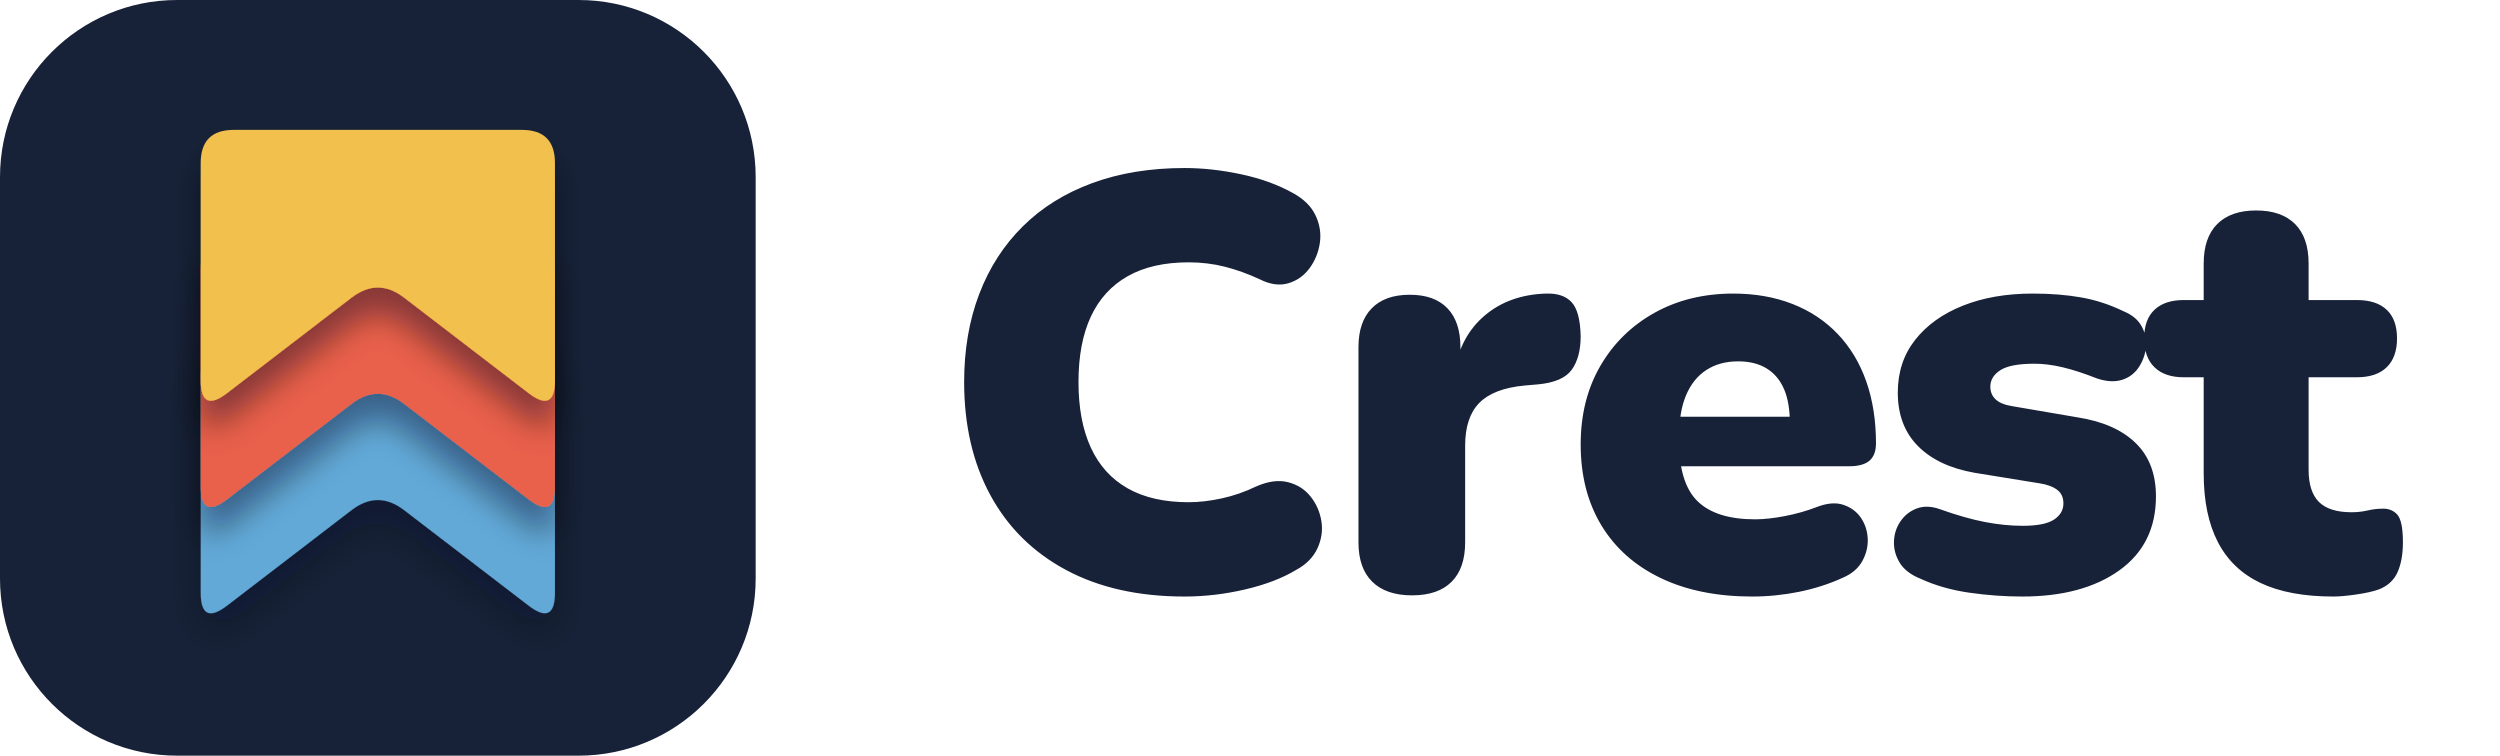
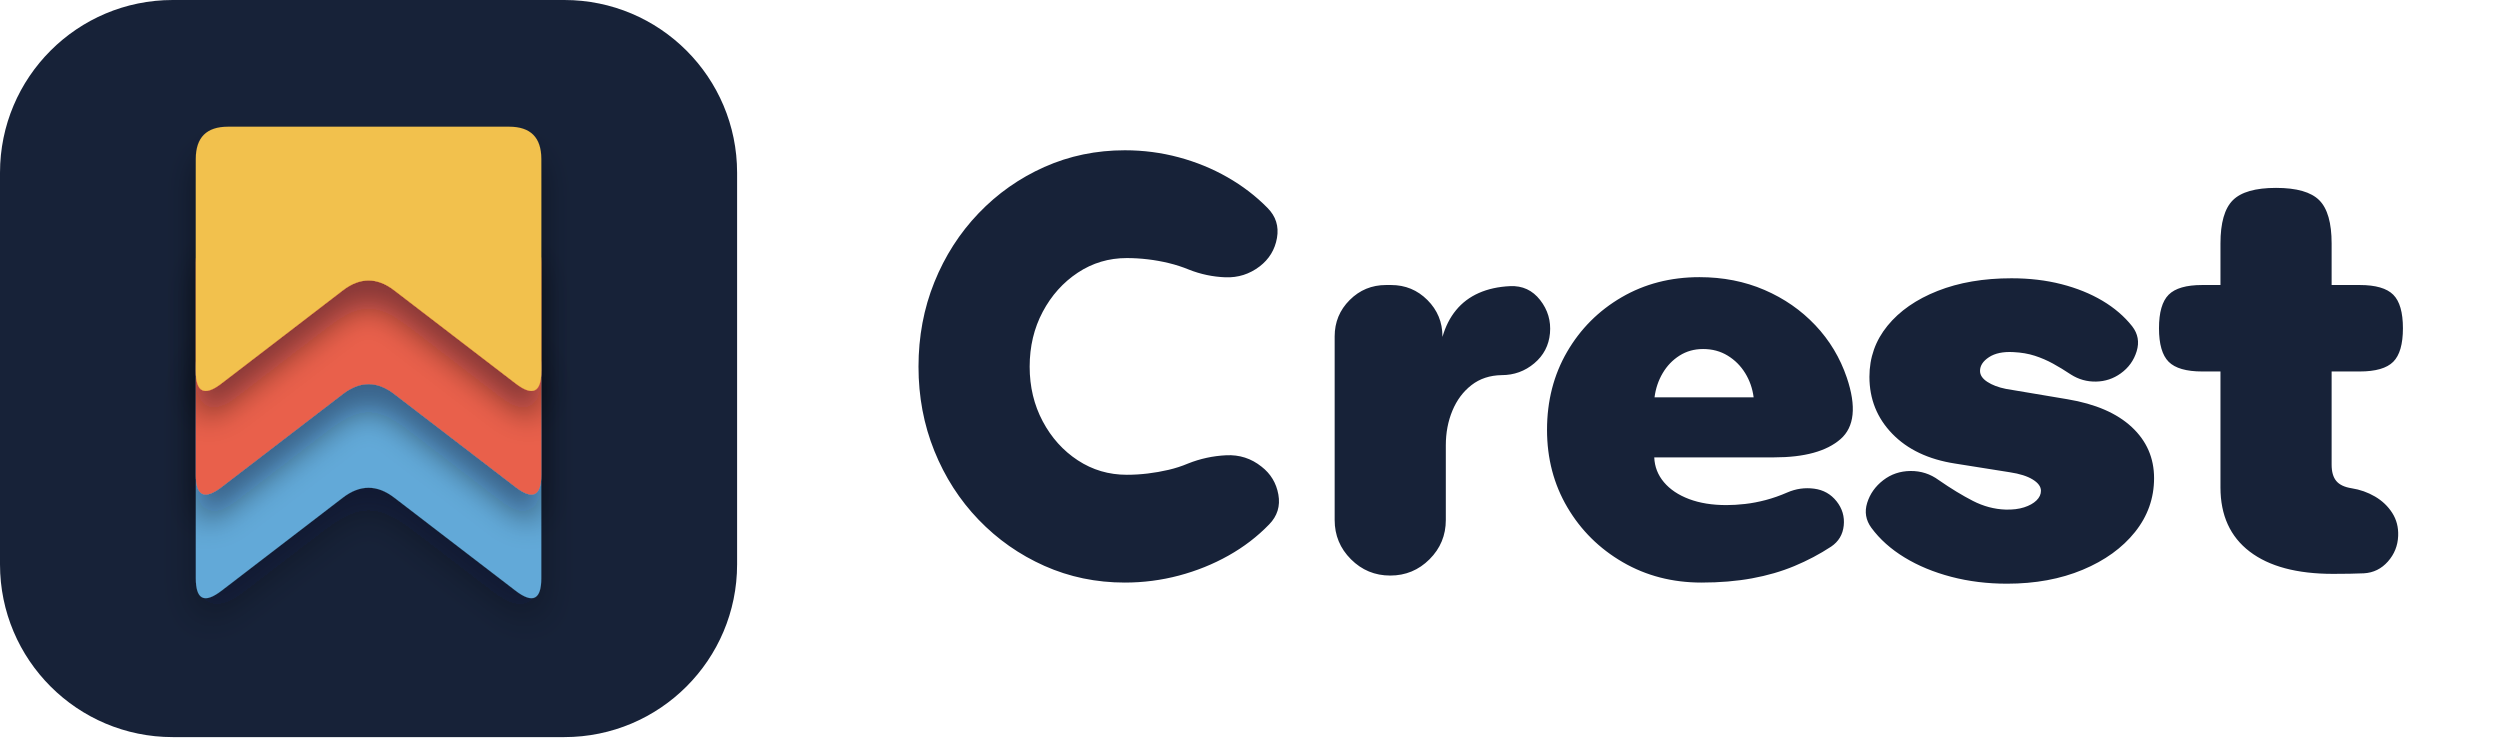
- <svg xmlns="http://www.w3.org/2000/svg" width="397" height="120" viewBox="0 0 397 120">
+ <svg xmlns="http://www.w3.org/2000/svg" width="407" height="120" viewBox="0 0 407 120">
  <g transform="translate(0 0) scale(1.875)">
    <defs>
      <filter id="k9" x="-40%" y="-40%" width="180%" height="200%">
        <feDropShadow dx="0" dy="2.2" stdDeviation="1.3" flood-color="#060A14" flood-opacity=".42" />
      </filter>
      <filter id="k10" x="-40%" y="-40%" width="180%" height="200%">
        <feDropShadow dx="0" dy="1.6" stdDeviation="1.6" flood-color="#060A14" flood-opacity=".3" />
      </filter>
    </defs>
    <rect width="64" height="64" rx="15" fill="#172238" />
    <path d="M17 13.8Q17 11 19.8 11L44.2 11Q47 11 47 13.8L47 32.2Q47 35 44.78 33.3L34.22 25.2Q32 23.5 29.78 25.2L19.22 33.3Q17 35 17 32.2Z" transform="translate(0 18)" fill="#62A9D8" filter="url(#k10)" />
    <path d="M17 13.8Q17 11 19.8 11L44.2 11Q47 11 47 13.8L47 32.2Q47 35 44.78 33.3L34.22 25.2Q32 23.5 29.78 25.2L19.22 33.3Q17 35 17 32.2Z" transform="translate(0 9)" fill="#E9604B" filter="url(#k9)" />
    <path d="M17 13.8Q17 11 19.8 11L44.2 11Q47 11 47 13.8L47 32.2Q47 35 44.78 33.3L34.22 25.2Q32 23.5 29.78 25.2L19.22 33.3Q17 35 17 32.2Z" fill="#F2C14E" filter="url(#k9)" />
  </g>
-   <path fill="#172238" transform="translate(148.80 93.70) scale(0.0936 -0.0936)" d="M420.0 -11Q303.0 -11 219.0 34.0Q135.0 79 90.5 161.0Q46.0 243 46.0 353Q46.0 435 71.5 502.0Q97.0 569 145.5 617.0Q194.0 665 263.5 690.5Q333.0 716 420.0 716Q466.0 716 515.5 705.5Q565.0 695 603.0 674Q631.0 659 642.0 636.0Q653.0 613 649.5 589.0Q646.0 565 632.0 546.0Q618.0 527 596.0 520.5Q574.0 514 548.0 527Q518.0 541 488.5 548.5Q459.0 556 427.0 556Q365.0 556 323.5 532.5Q282.0 509 261.0 464.0Q240.0 419 240.0 353Q240.0 287 261.0 241.5Q282.0 196 323.5 172.5Q365.0 149 427.0 149Q453.0 149 483.0 155.5Q513.0 162 542.0 176Q572.0 189 595.5 183.0Q619.0 177 633.5 159.0Q648.0 141 652.0 117.5Q656.0 94 645.5 71.0Q635.0 48 609.0 34Q574.0 13 522.5 1.0Q471.0 -11 420.0 -11Z M806.0 -9Q762.0 -9 738.5 14.0Q715.0 37 715.0 81V412Q715.0 455 737.5 478.0Q760.0 501 802.0 501Q844.0 501 866.0 478.0Q888.0 455 888.0 412V371H878.0Q888.0 431 929.5 466.0Q971.0 501 1033.0 503Q1062.0 504 1076.5 488.5Q1091.0 473 1092.0 431Q1092.0 395 1077.0 374.0Q1062.0 353 1020.0 349L997.0 347Q944.0 342 920.0 317.5Q896.0 293 896.0 245V81Q896.0 37 873.0 14.0Q850.0 -9 806.0 -9Z M1383.0 -11Q1293.0 -11 1227.5 20.5Q1162.0 52 1127.0 110.0Q1092.0 168 1092.0 247Q1092.0 323 1125.5 380.5Q1159.0 438 1217.5 470.5Q1276.0 503 1351.0 503Q1406.0 503 1451.0 485.5Q1496.0 468 1528.0 434.5Q1560.0 401 1576.5 354.0Q1593.0 307 1593.0 249Q1593.0 229 1582.0 219.5Q1571.0 210 1547.0 210H1241.0V294H1463.0L1447.0 281Q1447.0 318 1437.0 341.0Q1427.0 364 1407.5 376.0Q1388.0 388 1359.0 388Q1328.0 388 1305.5 373.5Q1283.0 359 1271.0 331.0Q1259.0 303 1259.0 261V252Q1259.0 181 1290.5 150.5Q1322.0 120 1388.0 120Q1410.0 120 1438.5 125.5Q1467.0 131 1493.0 141Q1519.0 151 1538.0 144.5Q1557.0 138 1567.5 122.5Q1578.0 107 1579.0 87.5Q1580.0 68 1570.0 49.5Q1560.0 31 1537.0 21Q1502.0 5 1462.5 -3.0Q1423.0 -11 1383.0 -11Z M1841.0 -11Q1797.0 -11 1751.5 -4.5Q1706.0 2 1669.0 19Q1644.0 29 1633.5 46.0Q1623.0 63 1623.5 82.0Q1624.0 101 1634.5 116.5Q1645.0 132 1662.5 138.5Q1680.0 145 1702.0 137Q1744.0 122 1777.5 115.5Q1811.0 109 1842.0 109Q1879.0 109 1895.0 119.5Q1911.0 130 1911.0 147Q1911.0 162 1900.5 170.0Q1890.0 178 1871.0 181L1760.0 199Q1698.0 210 1664.0 244.5Q1630.0 279 1630.0 335Q1630.0 387 1659.5 424.5Q1689.0 462 1740.5 482.5Q1792.0 503 1859.0 503Q1904.0 503 1941.0 496.5Q1978.0 490 2013.0 473Q2035.0 464 2044.0 447.0Q2053.0 430 2051.0 411.5Q2049.0 393 2038.5 377.5Q2028.0 362 2010.0 356.5Q1992.0 351 1968.0 359Q1935.0 372 1909.5 378.0Q1884.0 384 1862.0 384Q1821.0 384 1804.0 373.0Q1787.0 362 1787.0 345Q1787.0 332 1796.0 323.5Q1805.0 315 1824.0 312L1935.0 293Q1999.0 283 2033.5 249.5Q2068.0 216 2068.0 159Q2068.0 78 2006.0 33.5Q1944.0 -11 1841.0 -11Z M2369.0 -11Q2294.0 -11 2245.5 12.0Q2197.0 35 2173.0 81.5Q2149.0 128 2149.0 198V361H2115.0Q2083.0 361 2065.5 378.0Q2048.0 395 2048.0 427Q2048.0 459 2065.5 475.5Q2083.0 492 2115.0 492H2149.0V554Q2149.0 598 2172.0 621.0Q2195.0 644 2238.0 644Q2281.0 644 2304.0 621.0Q2327.0 598 2327.0 554V492H2409.0Q2442.0 492 2459.5 475.5Q2477.0 459 2477.0 427Q2477.0 395 2459.5 378.0Q2442.0 361 2409.0 361H2327.0V204Q2327.0 167 2344.5 149.5Q2362.0 132 2400.0 132Q2414.0 132 2427.0 135.0Q2440.0 138 2451.0 138Q2467.0 139 2477.0 128.5Q2487.0 118 2487.0 81Q2487.0 51 2478.0 30.5Q2469.0 10 2446.0 1Q2432.0 -4 2408.0 -7.5Q2384.0 -11 2369.0 -11Z" />
+   <path fill="#172238" transform="translate(148.80 93.70) scale(0.0457 -0.0457)" d="M1265.0 182Q1202.0 117 1120.0 71.0Q1038.0 25 944.0 0.0Q850.0 -25 751.0 -25Q598.0 -25 464.5 34.5Q331.0 94 230.0 199.0Q129.0 304 72.5 444.0Q16.0 584 16.0 744Q16.0 905 72.5 1045.0Q129.0 1185 230.0 1290.5Q331.0 1396 464.5 1455.5Q598.0 1515 751.0 1515Q850.0 1515 943.0 1490.0Q1036.0 1465 1116.5 1419.0Q1197.0 1373 1259.0 1310Q1304.0 1265 1293.0 1202.5Q1282.0 1140 1231.0 1101Q1177.0 1060 1109.5 1062.5Q1042.0 1065 979.0 1090Q945.0 1104 908.0 1113.0Q871.0 1122 833.0 1126.5Q795.0 1131 758.0 1131Q662.0 1131 583.5 1079.0Q505.0 1027 458.5 939.5Q412.0 852 412.0 744Q412.0 637 458.5 549.5Q505.0 462 583.5 410.5Q662.0 359 758.0 359Q795.0 359 832.5 363.5Q870.0 368 906.5 376.5Q943.0 385 976.0 399Q1041.0 425 1112.0 428.5Q1183.0 432 1238.0 388Q1287.0 350 1298.0 288.5Q1309.0 227 1265.0 182Z M1696.52 0Q1614.52 0 1556.52 58.0Q1498.52 116 1498.52 198V852Q1498.52 928 1552.02 981.5Q1605.52 1035 1681.52 1035H1699.52Q1775.52 1035 1829.02 981.5Q1882.52 928 1882.52 852V850Q1898.52 906 1931.02 945.5Q1963.52 985 2012.02 1006.5Q2060.52 1028 2123.52 1031Q2123.52 1031 2123.52 1031.0Q2123.52 1031 2123.52 1031Q2189.52 1034 2230.52 981.5Q2271.52 929 2265.52 863Q2259.52 798 2209.52 756.0Q2159.52 714 2093.52 714Q2093.52 714 2093.52 714.0Q2093.52 714 2093.52 714Q2030.52 713 1986.02 678.5Q1941.52 644 1918.02 587.5Q1894.52 531 1894.52 464V198Q1894.52 116 1836.52 58.0Q1778.52 0 1696.52 0Z M3267.04 103Q3206.04 63 3136.54 34.0Q3067.04 5 2985.04 -10.0Q2903.04 -25 2805.04 -25Q2650.04 -25 2525.04 47.5Q2400.04 120 2327.54 243.0Q2255.04 366 2255.04 519Q2255.04 674 2326.54 797.0Q2398.04 920 2521.04 991.5Q2644.04 1063 2798.04 1063Q2924.04 1063 3029.54 1017.5Q3135.04 972 3211.04 891.5Q3287.04 811 3323.04 705Q3375.04 551 3300.54 486.0Q3226.04 421 3064.04 421H2637.04Q2639.04 371 2671.54 332.5Q2704.04 294 2761.04 272.5Q2818.04 251 2894.04 251Q2925.04 251 2960.54 255.0Q2996.04 259 3034.04 269.0Q3072.04 279 3111.04 296Q3157.04 316 3206.54 309.5Q3256.04 303 3286.54 264.5Q3317.04 226 3312.04 178.0Q3307.04 130 3267.04 103ZM2811.04 807Q2764.04 807 2727.04 783.5Q2690.04 760 2667.04 721.0Q2644.04 682 2638.04 635H2991.04Q2985.04 682 2961.04 721.0Q2937.04 760 2898.54 783.5Q2860.04 807 2811.04 807Z M4417.56 347Q4417.56 240 4349.56 155.0Q4281.56 70 4163.06 20.5Q4044.56 -29 3893.56 -29Q3788.56 -29 3695.06 -4.5Q3601.56 20 3528.56 64.5Q3455.56 109 3410.56 170Q3380.56 211 3395.56 259.0Q3410.56 307 3452.56 339.5Q3494.56 372 3550.06 372.5Q3605.56 373 3650.56 340Q3715.56 295 3772.06 266.0Q3828.56 237 3888.56 235Q3926.56 234 3954.56 243.0Q3982.56 252 3998.56 267.5Q4014.56 283 4014.56 302Q4014.56 324 3985.56 342.0Q3956.56 360 3903.56 368L3708.56 399Q3566.56 421 3485.06 505.0Q3403.56 589 3403.56 708Q3403.56 811 3468.06 890.0Q3532.56 969 3646.56 1014.0Q3760.56 1059 3909.56 1059Q4005.56 1059 4087.56 1038.0Q4169.56 1017 4233.56 979.0Q4297.56 941 4339.56 888Q4370.56 848 4355.56 799.0Q4340.56 750 4298.56 720Q4259.56 692 4211.06 691.0Q4162.56 690 4121.56 716Q4088.56 738 4057.56 755.0Q4026.56 772 3992.56 783.0Q3958.56 794 3916.56 796Q3861.56 799 3829.56 778.0Q3797.56 757 3797.56 729Q3797.56 707 3823.56 690.0Q3849.56 673 3889.56 665L4109.56 628Q4258.56 603 4338.06 529.0Q4417.56 455 4417.56 347Z M5150.08 1035Q5235.08 1035 5269.58 1000.5Q5304.08 966 5304.08 881Q5304.08 796 5269.58 761.5Q5235.08 727 5150.08 727H5050.08V395Q5050.08 357 5066.58 337.0Q5083.08 317 5121.08 311Q5121.08 311 5121.08 311.0Q5121.08 311 5121.08 311Q5166.08 304 5204.58 281.5Q5243.08 259 5266.08 223.0Q5289.08 187 5287.08 141Q5285.08 89 5250.58 50.0Q5216.08 11 5165.08 8Q5141.08 7 5114.58 6.5Q5088.08 6 5055.08 6Q4862.08 6 4758.08 85.5Q4654.08 165 4654.08 314V727H4589.08Q4504.08 727 4469.58 761.5Q4435.08 796 4435.08 881Q4435.08 966 4469.58 1000.5Q4504.08 1035 4589.08 1035H4654.08V1183Q4654.08 1293 4698.08 1337.0Q4742.08 1381 4852.08 1381Q4962.08 1381 5006.08 1337.0Q5050.08 1293 5050.08 1183V1035Z" />
</svg>
